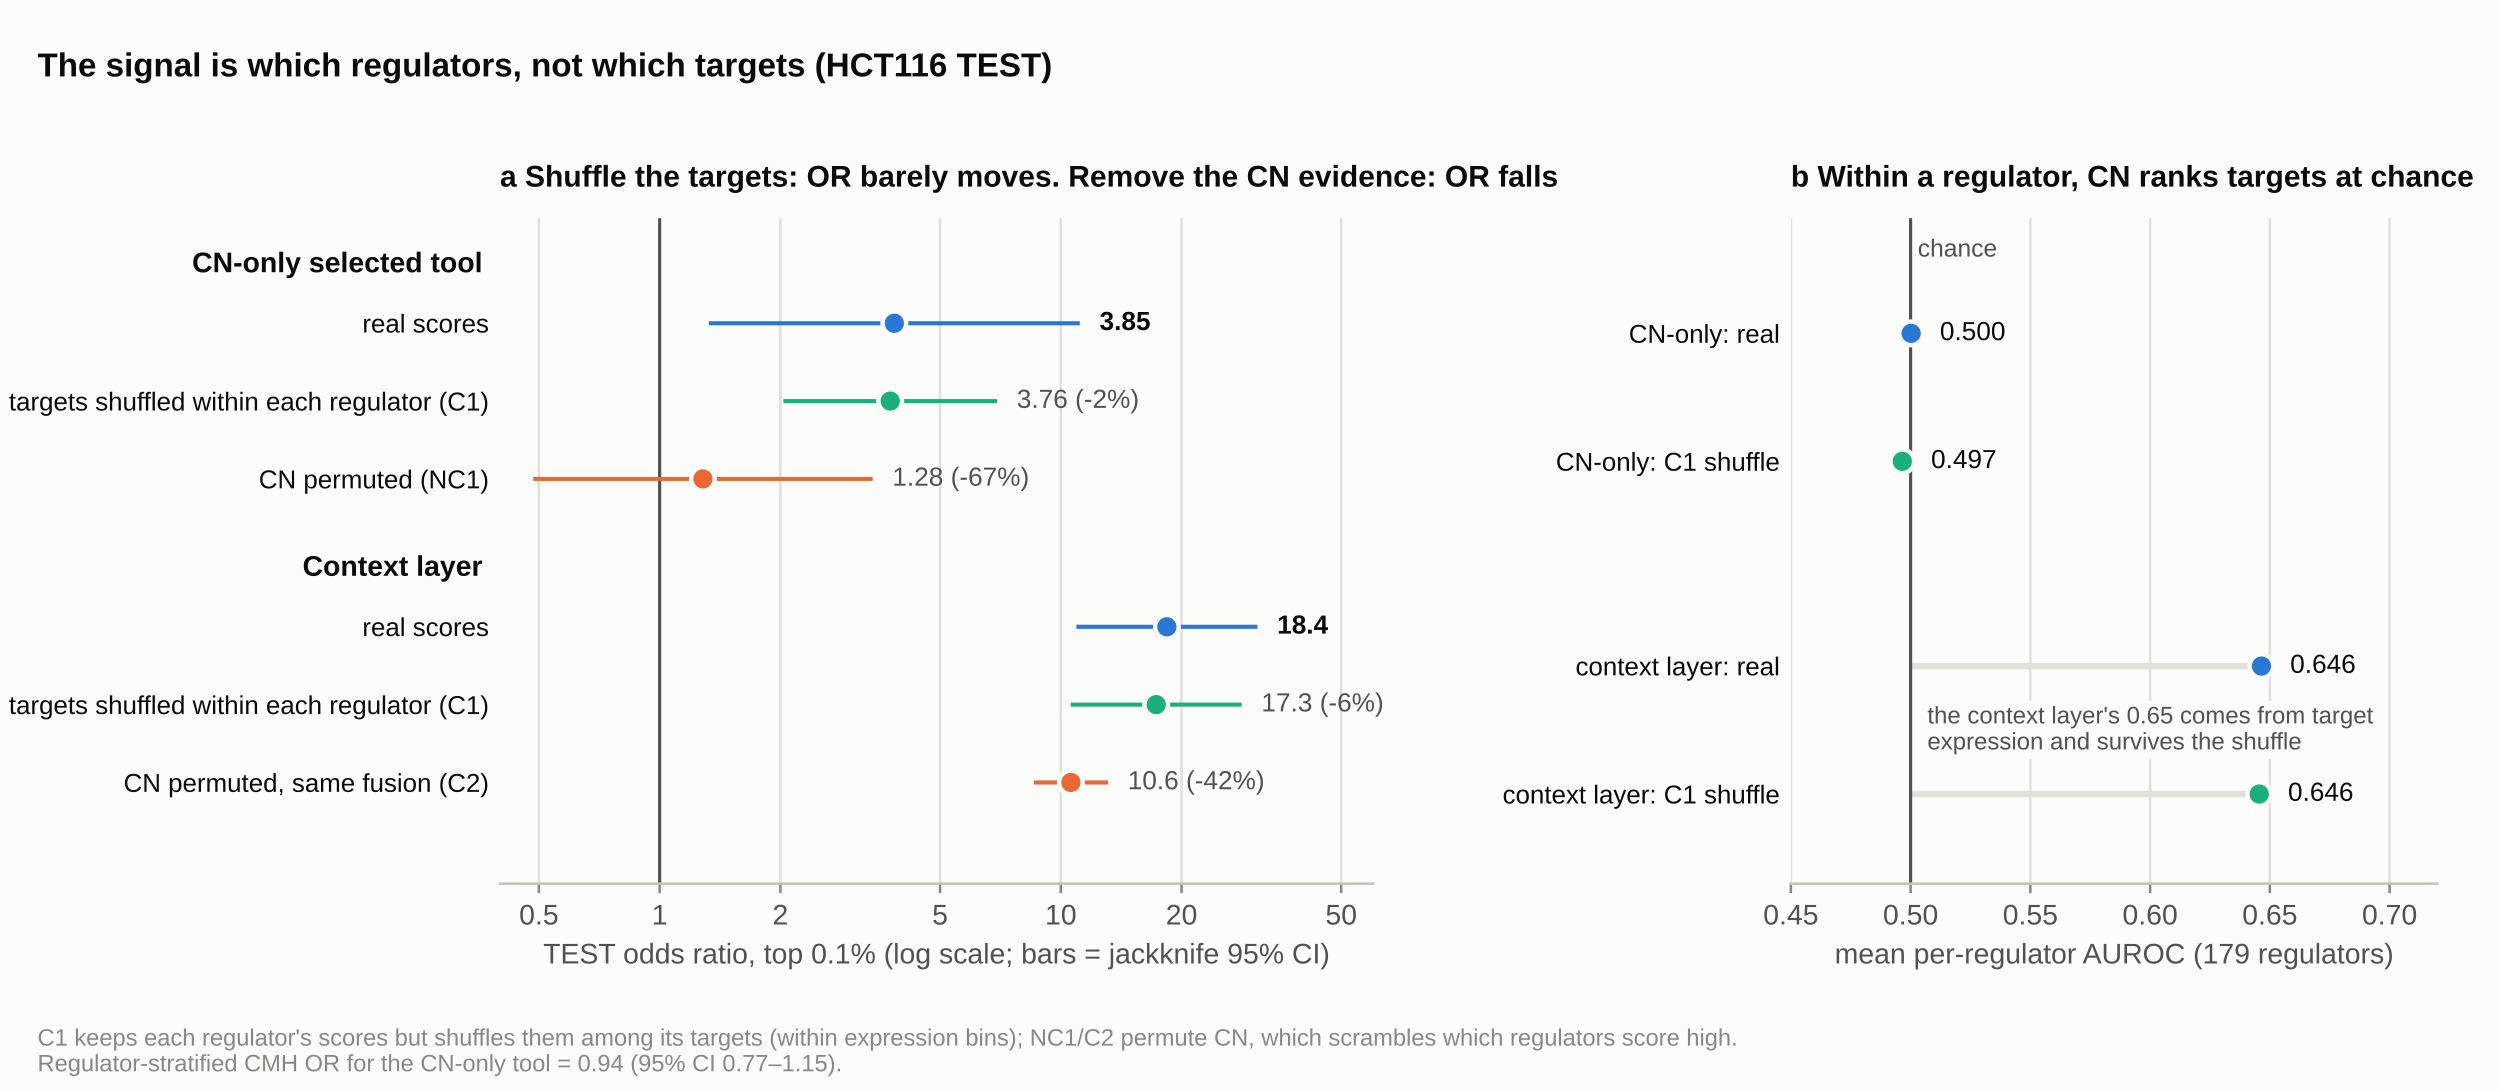
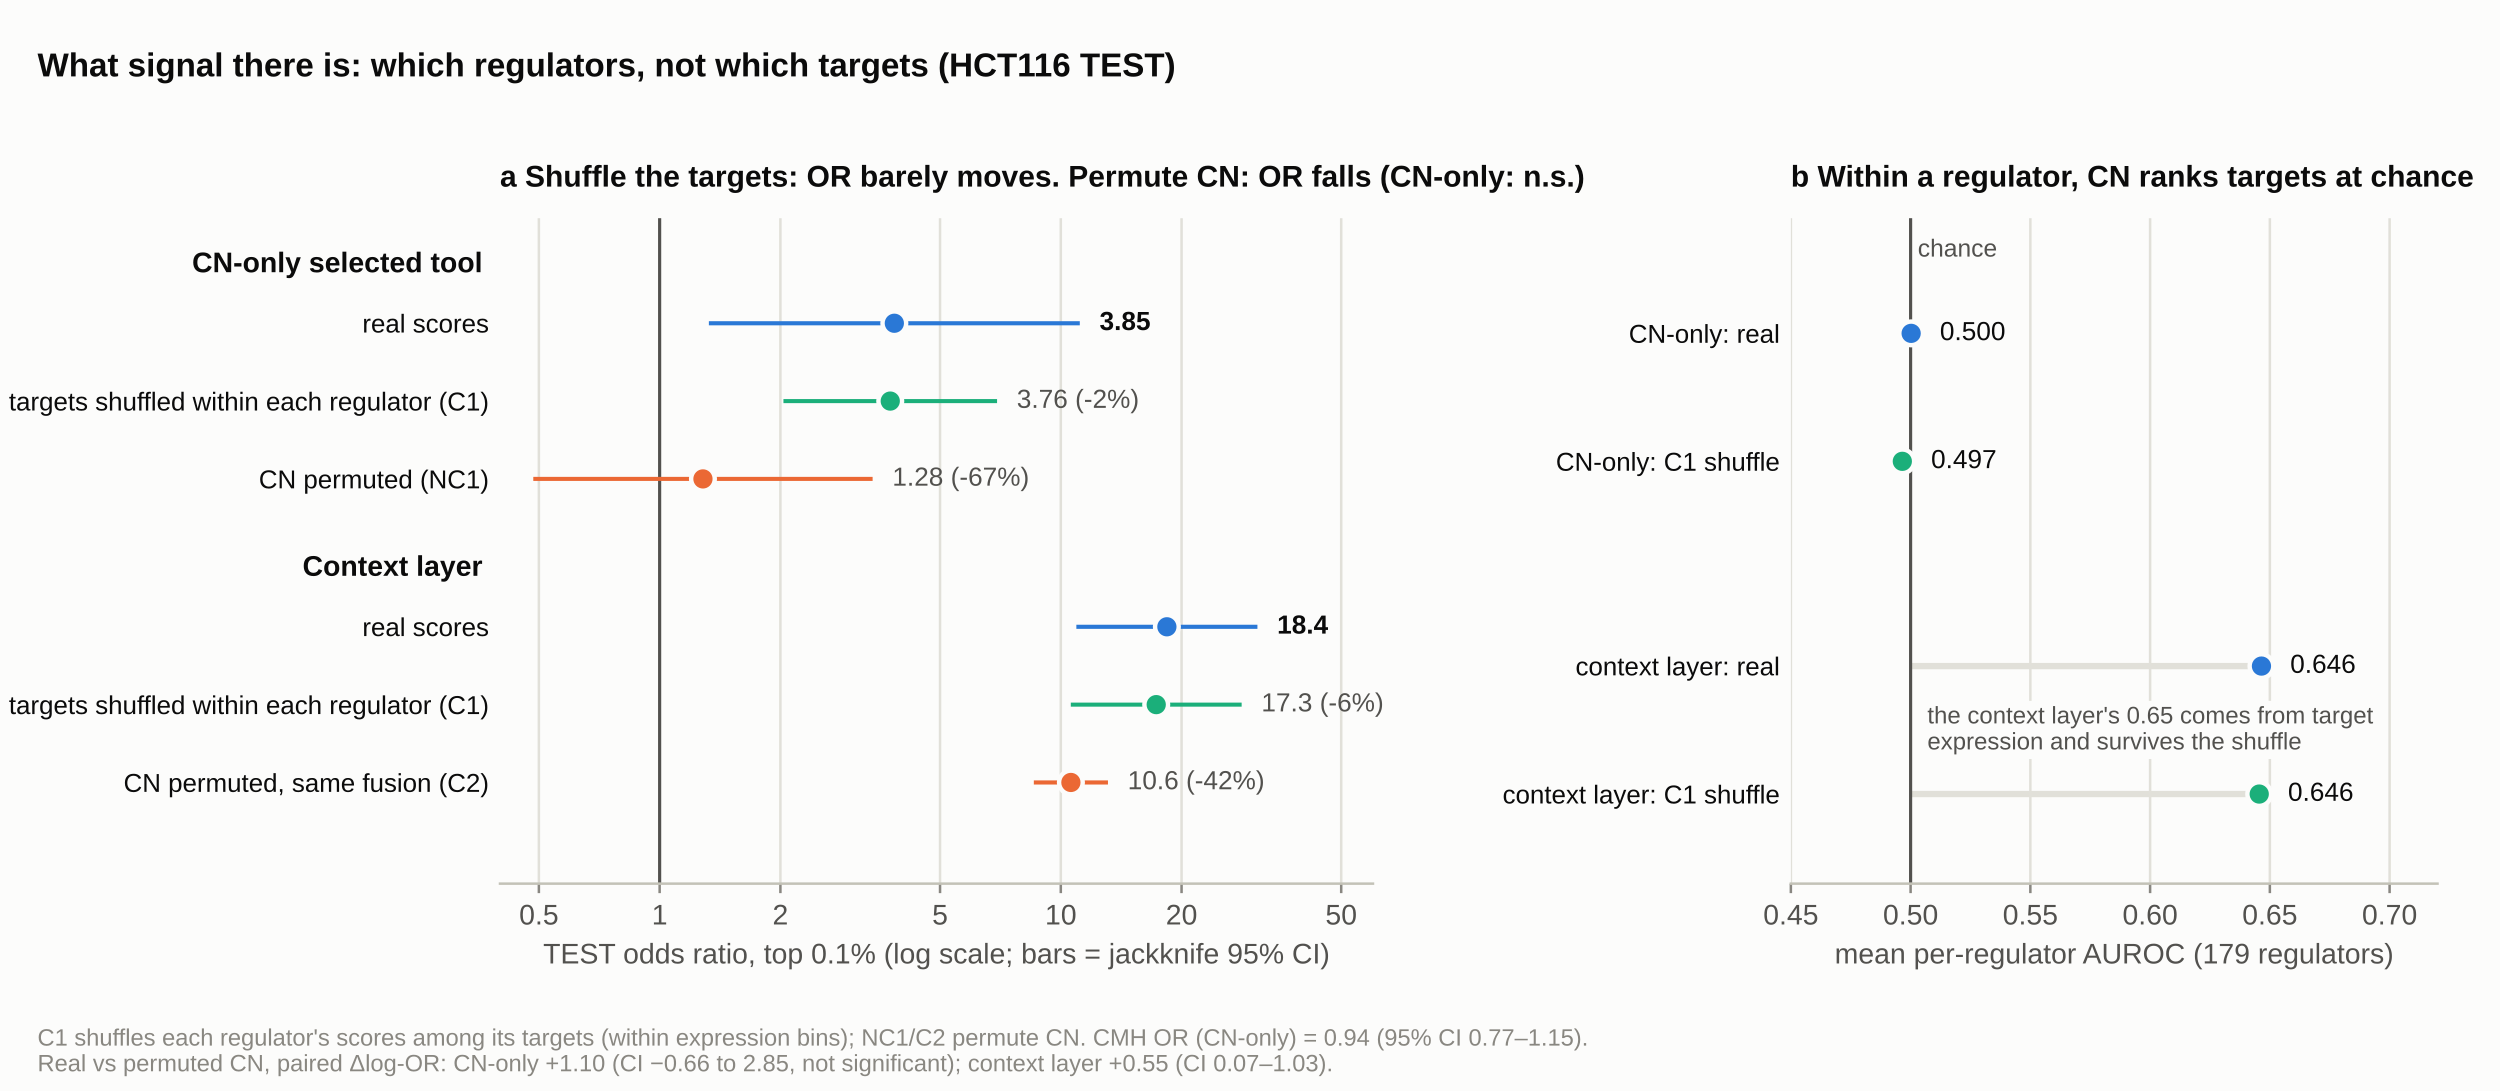
<svg xmlns="http://www.w3.org/2000/svg" xmlns:xlink="http://www.w3.org/1999/xlink" width="792pt" height="345.6pt" viewBox="0 0 792 345.6" version="1.1">
  <defs>
    <style type="text/css">*{stroke-linejoin: round; stroke-linecap: butt}</style>
  </defs>
  <g id="figure_1">
    <g id="patch_1">
      <path d="M 0 345.6  L 792 345.6  L 792 0  L 0 0  z " style="fill: #fcfcfb" />
    </g>
    <g id="axes_1">
      <g id="patch_2">
        <path d="M 158.4 279.936  L 434.956 279.936  L 434.956 69.12  L 158.4 69.12  z " style="fill: #fcfcfb" />
      </g>
      <g id="matplotlib.axis_1">
        <g id="xtick_1">
          <g id="line2d_1">
            <path d="M 170.716 279.936  L 170.716 69.12  " clip-path="url(#p9712c3672b)" style="fill: none; stroke: #e1e0d9; stroke-width: 0.8; stroke-linecap: round" />
          </g>
          <g id="line2d_2">
            <defs>
              <path id="mcfd5ffcfde" d="M 0 0  L 0 3  " style="stroke: #898781; stroke-width: 0.8" />
            </defs>
            <g>
              <use xlink:href="#mcfd5ffcfde" x="170.716" y="279.936" style="fill: #898781; stroke: #898781; stroke-width: 0.8" />
            </g>
          </g>
          <g id="text_1">
            <text style="font-size: 9px; font-family: 'Arial', 'DejaVu Sans'; text-anchor: middle; fill: #52514e" x="170.716" y="292.878" transform="rotate(-0 170.7161 292.878)">0.5</text>
          </g>
        </g>
        <g id="xtick_2">
          <g id="line2d_3">
            <path d="M 208.974 279.936  L 208.974 69.12  " clip-path="url(#p9712c3672b)" style="fill: none; stroke: #e1e0d9; stroke-width: 0.8; stroke-linecap: round" />
          </g>
          <g id="line2d_4">
            <g>
              <use xlink:href="#mcfd5ffcfde" x="208.974" y="279.936" style="fill: #898781; stroke: #898781; stroke-width: 0.8" />
            </g>
          </g>
          <g id="text_2">
            <text style="font-size: 9px; font-family: 'Arial', 'DejaVu Sans'; text-anchor: middle; fill: #52514e" x="208.974" y="292.878" transform="rotate(-0 208.9735 292.878)">1</text>
          </g>
        </g>
        <g id="xtick_3">
          <g id="line2d_5">
            <path d="M 247.231 279.936  L 247.231 69.12  " clip-path="url(#p9712c3672b)" style="fill: none; stroke: #e1e0d9; stroke-width: 0.8; stroke-linecap: round" />
          </g>
          <g id="line2d_6">
            <g>
              <use xlink:href="#mcfd5ffcfde" x="247.231" y="279.936" style="fill: #898781; stroke: #898781; stroke-width: 0.8" />
            </g>
          </g>
          <g id="text_3">
            <text style="font-size: 9px; font-family: 'Arial', 'DejaVu Sans'; text-anchor: middle; fill: #52514e" x="247.231" y="292.878" transform="rotate(-0 247.2309 292.878)">2</text>
          </g>
        </g>
        <g id="xtick_4">
          <g id="line2d_7">
            <path d="M 297.804 279.936  L 297.804 69.12  " clip-path="url(#p9712c3672b)" style="fill: none; stroke: #e1e0d9; stroke-width: 0.8; stroke-linecap: round" />
          </g>
          <g id="line2d_8">
            <g>
              <use xlink:href="#mcfd5ffcfde" x="297.804" y="279.936" style="fill: #898781; stroke: #898781; stroke-width: 0.8" />
            </g>
          </g>
          <g id="text_4">
            <text style="font-size: 9px; font-family: 'Arial', 'DejaVu Sans'; text-anchor: middle; fill: #52514e" x="297.804" y="292.878" transform="rotate(-0 297.8044 292.878)">5</text>
          </g>
        </g>
        <g id="xtick_5">
          <g id="line2d_9">
            <path d="M 336.062 279.936  L 336.062 69.12  " clip-path="url(#p9712c3672b)" style="fill: none; stroke: #e1e0d9; stroke-width: 0.8; stroke-linecap: round" />
          </g>
          <g id="line2d_10">
            <g>
              <use xlink:href="#mcfd5ffcfde" x="336.062" y="279.936" style="fill: #898781; stroke: #898781; stroke-width: 0.8" />
            </g>
          </g>
          <g id="text_5">
            <text style="font-size: 9px; font-family: 'Arial', 'DejaVu Sans'; text-anchor: middle; fill: #52514e" x="336.062" y="292.878" transform="rotate(-0 336.0618 292.878)">10</text>
          </g>
        </g>
        <g id="xtick_6">
          <g id="line2d_11">
            <path d="M 374.319 279.936  L 374.319 69.12  " clip-path="url(#p9712c3672b)" style="fill: none; stroke: #e1e0d9; stroke-width: 0.8; stroke-linecap: round" />
          </g>
          <g id="line2d_12">
            <g>
              <use xlink:href="#mcfd5ffcfde" x="374.319" y="279.936" style="fill: #898781; stroke: #898781; stroke-width: 0.8" />
            </g>
          </g>
          <g id="text_6">
            <text style="font-size: 9px; font-family: 'Arial', 'DejaVu Sans'; text-anchor: middle; fill: #52514e" x="374.319" y="292.878" transform="rotate(-0 374.3192 292.878)">20</text>
          </g>
        </g>
        <g id="xtick_7">
          <g id="line2d_13">
            <path d="M 424.893 279.936  L 424.893 69.12  " clip-path="url(#p9712c3672b)" style="fill: none; stroke: #e1e0d9; stroke-width: 0.8; stroke-linecap: round" />
          </g>
          <g id="line2d_14">
            <g>
              <use xlink:href="#mcfd5ffcfde" x="424.893" y="279.936" style="fill: #898781; stroke: #898781; stroke-width: 0.8" />
            </g>
          </g>
          <g id="text_7">
            <text style="font-size: 9px; font-family: 'Arial', 'DejaVu Sans'; text-anchor: middle; fill: #52514e" x="424.893" y="292.878" transform="rotate(-0 424.8927 292.878)">50</text>
          </g>
        </g>
        <g id="text_8">
          <text style="font-size: 9px; font-family: 'Arial', 'DejaVu Sans'; text-anchor: middle; fill: #52514e" x="296.678" y="305.219" transform="rotate(-0 296.6778 305.2185)">TEST odds ratio, top 0.1% (log scale; bars = jackknife 95% CI)</text>
        </g>
      </g>
      <g id="matplotlib.axis_2">
        <g id="ytick_1">
          <g id="line2d_15" />
          <g id="text_9">
            <text style="font-size: 8.2px; font-family: 'Arial', 'DejaVu Sans'; text-anchor: end; fill: #0b0b0b" x="154.9" y="105.341" transform="rotate(-0 154.9 105.3414)">real scores</text>
          </g>
        </g>
        <g id="ytick_2">
          <g id="line2d_16" />
          <g id="text_10">
            <text style="font-size: 8.2px; font-family: 'Arial', 'DejaVu Sans'; text-anchor: end; fill: #0b0b0b" x="154.9" y="130.048" transform="rotate(-0 154.9 130.0483)">targets shuffled within each regulator (C1)</text>
          </g>
        </g>
        <g id="ytick_3">
          <g id="line2d_17" />
          <g id="text_11">
            <text style="font-size: 8.2px; font-family: 'Arial', 'DejaVu Sans'; text-anchor: end; fill: #0b0b0b" x="154.9" y="154.705" transform="rotate(-0 154.9 154.7051)">CN permuted (NC1)</text>
          </g>
        </g>
        <g id="ytick_4">
          <g id="line2d_18" />
          <g id="text_12">
            <text style="font-size: 8.2px; font-family: 'Arial', 'DejaVu Sans'; text-anchor: end; fill: #0b0b0b" x="154.9" y="201.503" transform="rotate(-0 154.9 201.5031)">real scores</text>
          </g>
        </g>
        <g id="ytick_5">
          <g id="line2d_19" />
          <g id="text_13">
            <text style="font-size: 8.2px; font-family: 'Arial', 'DejaVu Sans'; text-anchor: end; fill: #0b0b0b" x="154.9" y="226.21" transform="rotate(-0 154.9 226.2099)">targets shuffled within each regulator (C1)</text>
          </g>
        </g>
        <g id="ytick_6">
          <g id="line2d_20" />
          <g id="text_14">
            <text style="font-size: 8.2px; font-family: 'Arial', 'DejaVu Sans'; text-anchor: end; fill: #0b0b0b" x="154.9" y="250.867" transform="rotate(-0 154.9 250.8668)">CN permuted, same fusion (C2)</text>
          </g>
        </g>
      </g>
      <g id="line2d_21">
        <path d="M 208.974 279.936  L 208.974 69.12  " clip-path="url(#p9712c3672b)" style="fill: none; stroke: #52514e; stroke-linecap: round" />
      </g>
      <g id="line2d_22">
        <path d="M 224.571 102.407  L 342.079 102.407  " clip-path="url(#p9712c3672b)" style="fill: none; stroke: #2a78d6; stroke-width: 1.3" />
      </g>
      <g id="line2d_23">
        <path d="M 248.194 127.064  L 315.87 127.064  " clip-path="url(#p9712c3672b)" style="fill: none; stroke: #1baf7a; stroke-width: 1.3" />
      </g>
      <g id="line2d_24">
        <path d="M 168.944 151.72  L 276.446 151.72  " clip-path="url(#p9712c3672b)" style="fill: none; stroke: #eb6834; stroke-width: 1.3" />
      </g>
      <g id="line2d_25">
        <path d="M 340.989 198.568  L 398.35 198.568  " clip-path="url(#p9712c3672b)" style="fill: none; stroke: #2a78d6; stroke-width: 1.3" />
      </g>
      <g id="line2d_26">
        <path d="M 339.226 223.225  L 393.354 223.225  " clip-path="url(#p9712c3672b)" style="fill: none; stroke: #1baf7a; stroke-width: 1.3" />
      </g>
      <g id="line2d_27">
        <path d="M 327.515 247.882  L 351.005 247.882  " clip-path="url(#p9712c3672b)" style="fill: none; stroke: #eb6834; stroke-width: 1.3" />
      </g>
      <g id="patch_3">
        <path d="M 158.4 279.936  L 434.956 279.936  " style="fill: none; stroke: #c3c2b7; stroke-width: 0.8; stroke-linejoin: miter; stroke-linecap: square" />
      </g>
      <g id="text_15">
        <text style="font-weight: 700; font-size: 9px; font-family: 'Arial', 'DejaVu Sans'; text-anchor: end; fill: #0b0b0b" x="152.869" y="86.243" transform="rotate(-0 152.8689 86.24286)">CN-only selected tool</text>
      </g>
      <g id="text_16">
        <text style="font-weight: 700; font-size: 8.3px; font-family: 'Arial', 'DejaVu Sans'; text-anchor: start; fill: #0b0b0b" x="348.334" y="104.558" transform="rotate(-0 348.3338 104.5583)">3.85</text>
      </g>
      <g id="text_17">
        <text style="font-size: 8.3px; font-family: 'Arial', 'DejaVu Sans'; text-anchor: start; fill: #52514e" x="322.125" y="129.211" transform="rotate(-0 322.1247 129.2112)">3.76  (-2%)</text>
      </g>
      <g id="text_18">
        <text style="font-size: 8.3px; font-family: 'Arial', 'DejaVu Sans'; text-anchor: start; fill: #52514e" x="282.701" y="153.868" transform="rotate(-0 282.7006 153.868)">1.28  (-67%)</text>
      </g>
      <g id="text_19">
        <text style="font-weight: 700; font-size: 9px; font-family: 'Arial', 'DejaVu Sans'; text-anchor: end; fill: #0b0b0b" x="152.869" y="182.405" transform="rotate(-0 152.8689 182.4045)">Context layer</text>
      </g>
      <g id="text_20">
        <text style="font-weight: 700; font-size: 8.3px; font-family: 'Arial', 'DejaVu Sans'; text-anchor: start; fill: #0b0b0b" x="404.605" y="200.72" transform="rotate(-0 404.6049 200.7199)">18.4</text>
      </g>
      <g id="text_21">
        <text style="font-size: 8.3px; font-family: 'Arial', 'DejaVu Sans'; text-anchor: start; fill: #52514e" x="399.609" y="225.373" transform="rotate(-0 399.6087 225.3729)">17.3  (-6%)</text>
      </g>
      <g id="text_22">
        <text style="font-size: 8.3px; font-family: 'Arial', 'DejaVu Sans'; text-anchor: start; fill: #52514e" x="357.26" y="250.03" transform="rotate(-0 357.2599 250.0297)">10.6  (-42%)</text>
      </g>
      <g id="text_23">
-         <text style="font-weight: 700; font-size: 9.5px; font-family: 'Arial', 'DejaVu Sans'; text-anchor: start; fill: #0b0b0b" x="158.4" y="59.12" transform="rotate(-0 158.4 59.12)">a  Shuffle the targets: OR barely moves. Remove the CN evidence: OR falls</text>
+         <text style="font-weight: 700; font-size: 9.5px; font-family: 'Arial', 'DejaVu Sans'; text-anchor: start; fill: #0b0b0b" x="158.4" y="59.12" transform="rotate(-0 158.4 59.12)">a  Shuffle the targets: OR barely moves. Permute CN: OR falls (CN-only: n.s.)</text>
      </g>
      <g id="tt0000">
        <defs>
          <path id="m7bd28ec988" d="M 0 3.75  C 0.995 3.75 1.948 3.355 2.652 2.652  C 3.355 1.948 3.75 0.995 3.75 0  C 3.75 -0.995 3.355 -1.948 2.652 -2.652  C 1.948 -3.355 0.995 -3.75 0 -3.75  C -0.995 -3.75 -1.948 -3.355 -2.652 -2.652  C -3.355 -1.948 -3.75 -0.995 -3.75 0  C -3.75 0.995 -3.355 1.948 -2.652 2.652  C -1.948 3.355 -0.995 3.75 0 3.75  z " style="stroke: #fcfcfb; stroke-width: 1.4" />
        </defs>
        <g clip-path="url(#p9712c3672b)">
          <use xlink:href="#m7bd28ec988" x="283.325" y="102.407" style="fill: #2a78d6; stroke: #fcfcfb; stroke-width: 1.4" />
        </g>
      </g>
      <g id="tt0001">
        <defs>
          <path id="m537a8b6b76" d="M 0 3.75  C 0.995 3.75 1.948 3.355 2.652 2.652  C 3.355 1.948 3.75 0.995 3.75 0  C 3.75 -0.995 3.355 -1.948 2.652 -2.652  C 1.948 -3.355 0.995 -3.75 0 -3.75  C -0.995 -3.75 -1.948 -3.355 -2.652 -2.652  C -3.355 -1.948 -3.75 -0.995 -3.75 0  C -3.75 0.995 -3.355 1.948 -2.652 2.652  C -1.948 3.355 -0.995 3.75 0 3.75  z " style="stroke: #fcfcfb; stroke-width: 1.4" />
        </defs>
        <g clip-path="url(#p9712c3672b)">
          <use xlink:href="#m537a8b6b76" x="282.032" y="127.064" style="fill: #1baf7a; stroke: #fcfcfb; stroke-width: 1.4" />
        </g>
      </g>
      <g id="tt0002">
        <defs>
          <path id="m619c804641" d="M 0 3.75  C 0.995 3.75 1.948 3.355 2.652 2.652  C 3.355 1.948 3.75 0.995 3.75 0  C 3.75 -0.995 3.355 -1.948 2.652 -2.652  C 1.948 -3.355 0.995 -3.75 0 -3.75  C -0.995 -3.75 -1.948 -3.355 -2.652 -2.652  C -3.355 -1.948 -3.75 -0.995 -3.75 0  C -3.75 0.995 -3.355 1.948 -2.652 2.652  C -1.948 3.355 -0.995 3.75 0 3.75  z " style="stroke: #fcfcfb; stroke-width: 1.4" />
        </defs>
        <g clip-path="url(#p9712c3672b)">
          <use xlink:href="#m619c804641" x="222.695" y="151.72" style="fill: #eb6834; stroke: #fcfcfb; stroke-width: 1.4" />
        </g>
      </g>
      <g id="tt0003">
        <g clip-path="url(#p9712c3672b)">
          <use xlink:href="#m7bd28ec988" x="369.669" y="198.568" style="fill: #2a78d6; stroke: #fcfcfb; stroke-width: 1.4" />
        </g>
      </g>
      <g id="tt0004">
        <g clip-path="url(#p9712c3672b)">
          <use xlink:href="#m537a8b6b76" x="366.29" y="223.225" style="fill: #1baf7a; stroke: #fcfcfb; stroke-width: 1.4" />
        </g>
      </g>
      <g id="tt0005">
        <g clip-path="url(#p9712c3672b)">
          <use xlink:href="#m619c804641" x="339.26" y="247.882" style="fill: #eb6834; stroke: #fcfcfb; stroke-width: 1.4" />
        </g>
      </g>
    </g>
    <g id="axes_2">
      <g id="patch_4">
        <path d="M 567.344 279.936  L 772.2 279.936  L 772.2 69.12  L 567.344 69.12  z " style="fill: #fcfcfb" />
      </g>
      <g id="matplotlib.axis_3">
        <g id="xtick_8">
          <g id="line2d_28">
            <path d="M 567.344 279.936  L 567.344 69.12  " clip-path="url(#p5024d4b97b)" style="fill: none; stroke: #e1e0d9; stroke-width: 0.8; stroke-linecap: round" />
          </g>
          <g id="line2d_29">
            <g>
              <use xlink:href="#mcfd5ffcfde" x="567.344" y="279.936" style="fill: #898781; stroke: #898781; stroke-width: 0.8" />
            </g>
          </g>
          <g id="text_24">
            <text style="font-size: 9px; font-family: 'Arial', 'DejaVu Sans'; text-anchor: middle; fill: #52514e" x="567.344" y="292.878" transform="rotate(-0 567.3439 292.878)">0.45</text>
          </g>
        </g>
        <g id="xtick_9">
          <g id="line2d_30">
            <path d="M 605.28 279.936  L 605.28 69.12  " clip-path="url(#p5024d4b97b)" style="fill: none; stroke: #e1e0d9; stroke-width: 0.8; stroke-linecap: round" />
          </g>
          <g id="line2d_31">
            <g>
              <use xlink:href="#mcfd5ffcfde" x="605.28" y="279.936" style="fill: #898781; stroke: #898781; stroke-width: 0.8" />
            </g>
          </g>
          <g id="text_25">
            <text style="font-size: 9px; font-family: 'Arial', 'DejaVu Sans'; text-anchor: middle; fill: #52514e" x="605.28" y="292.878" transform="rotate(-0 605.2802 292.878)">0.50</text>
          </g>
        </g>
        <g id="xtick_10">
          <g id="line2d_32">
            <path d="M 643.217 279.936  L 643.217 69.12  " clip-path="url(#p5024d4b97b)" style="fill: none; stroke: #e1e0d9; stroke-width: 0.8; stroke-linecap: round" />
          </g>
          <g id="line2d_33">
            <g>
              <use xlink:href="#mcfd5ffcfde" x="643.217" y="279.936" style="fill: #898781; stroke: #898781; stroke-width: 0.8" />
            </g>
          </g>
          <g id="text_26">
            <text style="font-size: 9px; font-family: 'Arial', 'DejaVu Sans'; text-anchor: middle; fill: #52514e" x="643.217" y="292.878" transform="rotate(-0 643.2165 292.878)">0.55</text>
          </g>
        </g>
        <g id="xtick_11">
          <g id="line2d_34">
            <path d="M 681.153 279.936  L 681.153 69.12  " clip-path="url(#p5024d4b97b)" style="fill: none; stroke: #e1e0d9; stroke-width: 0.8; stroke-linecap: round" />
          </g>
          <g id="line2d_35">
            <g>
              <use xlink:href="#mcfd5ffcfde" x="681.153" y="279.936" style="fill: #898781; stroke: #898781; stroke-width: 0.8" />
            </g>
          </g>
          <g id="text_27">
            <text style="font-size: 9px; font-family: 'Arial', 'DejaVu Sans'; text-anchor: middle; fill: #52514e" x="681.153" y="292.878" transform="rotate(-0 681.1529 292.878)">0.60</text>
          </g>
        </g>
        <g id="xtick_12">
          <g id="line2d_36">
            <path d="M 719.089 279.936  L 719.089 69.12  " clip-path="url(#p5024d4b97b)" style="fill: none; stroke: #e1e0d9; stroke-width: 0.8; stroke-linecap: round" />
          </g>
          <g id="line2d_37">
            <g>
              <use xlink:href="#mcfd5ffcfde" x="719.089" y="279.936" style="fill: #898781; stroke: #898781; stroke-width: 0.8" />
            </g>
          </g>
          <g id="text_28">
            <text style="font-size: 9px; font-family: 'Arial', 'DejaVu Sans'; text-anchor: middle; fill: #52514e" x="719.089" y="292.878" transform="rotate(-0 719.0892 292.878)">0.65</text>
          </g>
        </g>
        <g id="xtick_13">
          <g id="line2d_38">
            <path d="M 757.025 279.936  L 757.025 69.12  " clip-path="url(#p5024d4b97b)" style="fill: none; stroke: #e1e0d9; stroke-width: 0.8; stroke-linecap: round" />
          </g>
          <g id="line2d_39">
            <g>
              <use xlink:href="#mcfd5ffcfde" x="757.025" y="279.936" style="fill: #898781; stroke: #898781; stroke-width: 0.8" />
            </g>
          </g>
          <g id="text_29">
            <text style="font-size: 9px; font-family: 'Arial', 'DejaVu Sans'; text-anchor: middle; fill: #52514e" x="757.025" y="292.878" transform="rotate(-0 757.0255 292.878)">0.70</text>
          </g>
        </g>
        <g id="text_30">
          <text style="font-size: 9px; font-family: 'Arial', 'DejaVu Sans'; text-anchor: middle; fill: #52514e" x="669.772" y="305.224" transform="rotate(-0 669.772 305.2241)">mean per-regulator AUROC (179 regulators)</text>
        </g>
      </g>
      <g id="matplotlib.axis_4">
        <g id="ytick_7">
          <g id="line2d_40" />
          <g id="text_31">
            <text style="font-size: 8.2px; font-family: 'Arial', 'DejaVu Sans'; text-anchor: end; fill: #0b0b0b" x="563.844" y="108.592" transform="rotate(-0 563.8439 108.5921)">CN-only: real</text>
          </g>
        </g>
        <g id="ytick_8">
          <g id="line2d_41" />
          <g id="text_32">
            <text style="font-size: 8.2px; font-family: 'Arial', 'DejaVu Sans'; text-anchor: end; fill: #0b0b0b" x="563.844" y="149.134" transform="rotate(-0 563.8439 149.1336)">CN-only: C1 shuffle</text>
          </g>
        </g>
        <g id="ytick_9">
          <g id="line2d_42" />
          <g id="text_33">
            <text style="font-size: 8.2px; font-family: 'Arial', 'DejaVu Sans'; text-anchor: end; fill: #0b0b0b" x="563.844" y="213.95" transform="rotate(-0 563.8439 213.9501)">context layer: real</text>
          </g>
        </g>
        <g id="ytick_10">
          <g id="line2d_43" />
          <g id="text_34">
            <text style="font-size: 8.2px; font-family: 'Arial', 'DejaVu Sans'; text-anchor: end; fill: #0b0b0b" x="563.844" y="254.542" transform="rotate(-0 563.8439 254.5416)">context layer: C1 shuffle</text>
          </g>
        </g>
      </g>
      <g id="line2d_44">
        <path d="M 605.28 105.607  L 605.451 105.607  " clip-path="url(#p5024d4b97b)" style="fill: none; stroke: #e1e0d9; stroke-width: 2" />
      </g>
      <g id="line2d_45">
        <path d="M 605.28 146.149  L 602.655 146.149  " clip-path="url(#p5024d4b97b)" style="fill: none; stroke: #e1e0d9; stroke-width: 2" />
      </g>
      <g id="line2d_46">
        <path d="M 605.28 211.015  L 716.431 211.015  " clip-path="url(#p5024d4b97b)" style="fill: none; stroke: #e1e0d9; stroke-width: 2" />
      </g>
      <g id="line2d_47">
        <path d="M 605.28 251.557  L 715.722 251.557  " clip-path="url(#p5024d4b97b)" style="fill: none; stroke: #e1e0d9; stroke-width: 2" />
      </g>
      <g id="line2d_48">
        <path d="M 605.28 279.936  L 605.28 69.12  " clip-path="url(#p5024d4b97b)" style="fill: none; stroke: #52514e; stroke-linecap: round" />
      </g>
      <g id="patch_5">
        <path d="M 567.344 279.936  L 772.2 279.936  " style="fill: none; stroke: #c3c2b7; stroke-width: 0.8; stroke-linejoin: miter; stroke-linecap: square" />
      </g>
      <g id="text_35">
        <text style="font-size: 8.3px; font-family: 'Arial', 'DejaVu Sans'; text-anchor: start; fill: #0b0b0b" x="614.556" y="107.753" transform="rotate(-0 614.5561 107.7531)">0.500</text>
      </g>
      <g id="text_36">
        <text style="font-size: 8.3px; font-family: 'Arial', 'DejaVu Sans'; text-anchor: start; fill: #0b0b0b" x="611.759" y="148.295" transform="rotate(-0 611.7594 148.2946)">0.497</text>
      </g>
      <g id="text_37">
        <text style="font-size: 8.3px; font-family: 'Arial', 'DejaVu Sans'; text-anchor: start; fill: #0b0b0b" x="725.536" y="213.161" transform="rotate(-0 725.5361 213.1611)">0.646</text>
      </g>
      <g id="text_38">
        <text style="font-size: 8.3px; font-family: 'Arial', 'DejaVu Sans'; text-anchor: start; fill: #0b0b0b" x="724.827" y="253.703" transform="rotate(-0 724.8267 253.7026)">0.646</text>
      </g>
      <g id="text_39">
        <text style="font-size: 7.8px; font-family: 'Arial', 'DejaVu Sans'; text-anchor: start; fill: #52514e" x="607.556" y="81.282" transform="rotate(-0 607.5564 81.28246)">chance</text>
      </g>
      <g id="text_40">
        <g id="patch_6">
          <path d="M 609.071 240.447  L 753.373 240.447  L 753.373 222.036  L 609.071 222.036  z " style="fill: #fcfcfb" />
        </g>
        <text style="font-size: 7.6px; font-family: 'Arial', 'DejaVu Sans'; fill: #52514e" transform="translate(610.5913 229.1779)">the context layer's 0.65 comes from target</text>
        <text style="font-size: 7.6px; font-family: 'Arial', 'DejaVu Sans'; fill: #52514e" transform="translate(610.5913 237.4165)">expression and survives the shuffle</text>
      </g>
      <g id="text_41">
        <text style="font-weight: 700; font-size: 9.5px; font-family: 'Arial', 'DejaVu Sans'; text-anchor: start; fill: #0b0b0b" x="567.344" y="59.12" transform="rotate(-0 567.3439 59.12)">b  Within a regulator, CN ranks targets at chance</text>
      </g>
      <g id="tt0006">
        <g clip-path="url(#p5024d4b97b)">
          <use xlink:href="#m7bd28ec988" x="605.451" y="105.607" style="fill: #2a78d6; stroke: #fcfcfb; stroke-width: 1.4" />
        </g>
      </g>
      <g id="tt0007">
        <g clip-path="url(#p5024d4b97b)">
          <use xlink:href="#m537a8b6b76" x="602.655" y="146.149" style="fill: #1baf7a; stroke: #fcfcfb; stroke-width: 1.4" />
        </g>
      </g>
      <g id="tt0008">
        <g clip-path="url(#p5024d4b97b)">
          <use xlink:href="#m7bd28ec988" x="716.431" y="211.015" style="fill: #2a78d6; stroke: #fcfcfb; stroke-width: 1.4" />
        </g>
      </g>
      <g id="tt0009">
        <g clip-path="url(#p5024d4b97b)">
          <use xlink:href="#m537a8b6b76" x="715.722" y="251.557" style="fill: #1baf7a; stroke: #fcfcfb; stroke-width: 1.4" />
        </g>
      </g>
    </g>
    <g id="text_42">
-       <text style="font-weight: 700; font-size: 10.5px; font-family: 'Arial', 'DejaVu Sans'; text-anchor: start; fill: #0b0b0b" x="11.88" y="24.192" transform="rotate(-0 11.88 24.192)">The signal is which regulators, not which targets (HCT116 TEST)</text>
+       <text style="font-weight: 700; font-size: 10.5px; font-family: 'Arial', 'DejaVu Sans'; text-anchor: start; fill: #0b0b0b" x="11.88" y="24.192" transform="rotate(-0 11.88 24.192)">What signal there is: which regulators, not which targets (HCT116 TEST)</text>
    </g>
    <g id="text_43">
-       <text style="font-size: 7.5px; font-family: 'Arial', 'DejaVu Sans'; fill: #898781" transform="translate(11.88 331.2433)">C1 keeps each regulator's scores but shuffles them among its targets (within expression bins); NC1/C2 permute CN, which scrambles which regulators score high.</text>
-       <text style="font-size: 7.5px; font-family: 'Arial', 'DejaVu Sans'; fill: #898781" transform="translate(11.88 339.3792)">Regulator-stratified CMH OR for the CN-only tool = 0.94 (95% CI 0.77–1.15).</text>
+       <text style="font-size: 7.5px; font-family: 'Arial', 'DejaVu Sans'; fill: #898781" transform="translate(11.88 331.2433)">C1 shuffles each regulator's scores among its targets (within expression bins); NC1/C2 permute CN. CMH OR (CN-only) = 0.94 (95% CI 0.77–1.15).</text>
+       <text style="font-size: 7.5px; font-family: 'Arial', 'DejaVu Sans'; fill: #898781" transform="translate(11.88 339.3792)">Real vs permuted CN, paired Δlog-OR: CN-only +1.10 (CI −0.66 to 2.85, not significant); context layer +0.55 (CI 0.07–1.03).</text>
    </g>
  </g>
  <defs>
    <clipPath id="p9712c3672b">
      <rect x="158.4" y="69.12" width="276.556" height="210.816" />
    </clipPath>
    <clipPath id="p5024d4b97b">
      <rect x="567.344" y="69.12" width="204.856" height="210.816" />
    </clipPath>
  </defs>
</svg>
